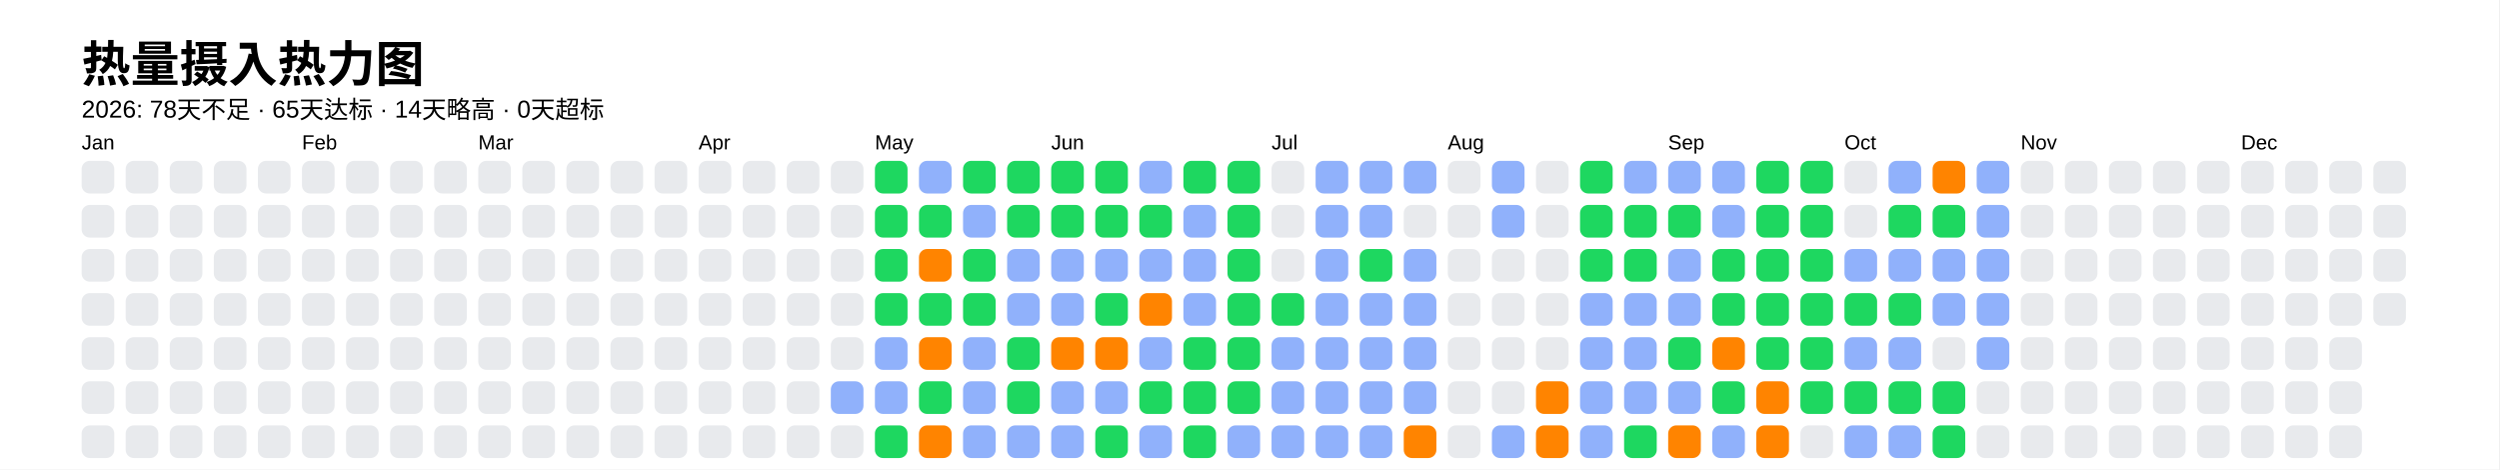
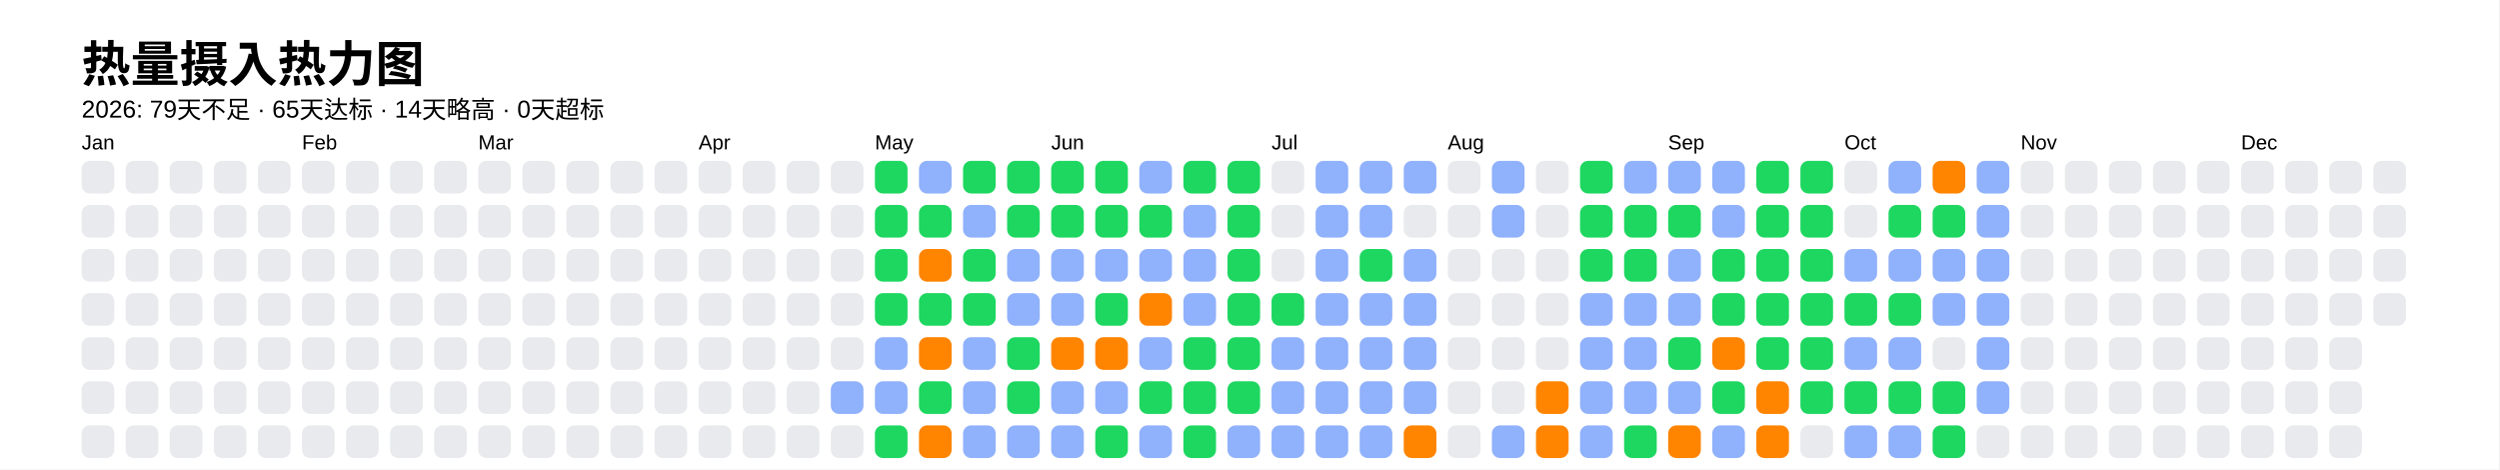
<svg xmlns="http://www.w3.org/2000/svg" style="background-color:white;" baseProfile="full" height="57.5mm" version="1.1" viewBox="0,0,306.2,57.5" width="306.2mm">
  <defs />
  <rect fill="#FFFFFF" height="57.5" width="306.2" x="0" y="0" />
  <text fill="#000000" style="font-size:6px; font-family:Arial; font-weight:bold;" x="10" y="10">热量摄入热力图</text>
-   <text fill="#000000" style="font-size:3px; font-family:Arial;" x="10" y="14.4">2026: 78天不足 · 65天达标 · 14天略高 · 0天超标</text>
+   <text fill="#000000" style="font-size:3px; font-family:Arial;" x="10" y="14.4">2026: 79天不足 · 65天达标 · 14天略高 · 0天超标</text>
  <text fill="#000000" style="font-size:2.5px; font-family:Arial" x="10" y="18.3">Jan</text>
  <rect fill="#E8EAED" height="4" rx="1" ry="1" width="4" x="10" y="19.7" />
  <rect fill="#E8EAED" height="4" rx="1" ry="1" width="4" x="10" y="25.1" />
  <rect fill="#E8EAED" height="4" rx="1" ry="1" width="4" x="10" y="30.5" />
  <rect fill="#E8EAED" height="4" rx="1" ry="1" width="4" x="10" y="35.9" />
  <rect fill="#E8EAED" height="4" rx="1" ry="1" width="4" x="10" y="41.3" />
  <rect fill="#E8EAED" height="4" rx="1" ry="1" width="4" x="10" y="46.7" />
  <rect fill="#E8EAED" height="4" rx="1" ry="1" width="4" x="10" y="52.1" />
  <rect fill="#E8EAED" height="4" rx="1" ry="1" width="4" x="15.4" y="19.7" />
  <rect fill="#E8EAED" height="4" rx="1" ry="1" width="4" x="15.4" y="25.1" />
  <rect fill="#E8EAED" height="4" rx="1" ry="1" width="4" x="15.4" y="30.5" />
  <rect fill="#E8EAED" height="4" rx="1" ry="1" width="4" x="15.4" y="35.9" />
  <rect fill="#E8EAED" height="4" rx="1" ry="1" width="4" x="15.4" y="41.3" />
  <rect fill="#E8EAED" height="4" rx="1" ry="1" width="4" x="15.4" y="46.7" />
  <rect fill="#E8EAED" height="4" rx="1" ry="1" width="4" x="15.4" y="52.1" />
  <rect fill="#E8EAED" height="4" rx="1" ry="1" width="4" x="20.8" y="19.7" />
  <rect fill="#E8EAED" height="4" rx="1" ry="1" width="4" x="20.8" y="25.1" />
  <rect fill="#E8EAED" height="4" rx="1" ry="1" width="4" x="20.8" y="30.5" />
  <rect fill="#E8EAED" height="4" rx="1" ry="1" width="4" x="20.8" y="35.9" />
  <rect fill="#E8EAED" height="4" rx="1" ry="1" width="4" x="20.8" y="41.3" />
  <rect fill="#E8EAED" height="4" rx="1" ry="1" width="4" x="20.8" y="46.7" />
  <rect fill="#E8EAED" height="4" rx="1" ry="1" width="4" x="20.8" y="52.1" />
  <rect fill="#E8EAED" height="4" rx="1" ry="1" width="4" x="26.2" y="19.7" />
  <rect fill="#E8EAED" height="4" rx="1" ry="1" width="4" x="26.2" y="25.1" />
  <rect fill="#E8EAED" height="4" rx="1" ry="1" width="4" x="26.2" y="30.5" />
  <rect fill="#E8EAED" height="4" rx="1" ry="1" width="4" x="26.2" y="35.9" />
  <rect fill="#E8EAED" height="4" rx="1" ry="1" width="4" x="26.2" y="41.3" />
  <rect fill="#E8EAED" height="4" rx="1" ry="1" width="4" x="26.2" y="46.7" />
  <rect fill="#E8EAED" height="4" rx="1" ry="1" width="4" x="26.2" y="52.1" />
  <rect fill="#E8EAED" height="4" rx="1" ry="1" width="4" x="31.6" y="19.7" />
  <rect fill="#E8EAED" height="4" rx="1" ry="1" width="4" x="31.6" y="25.1" />
  <rect fill="#E8EAED" height="4" rx="1" ry="1" width="4" x="31.6" y="30.5" />
  <rect fill="#E8EAED" height="4" rx="1" ry="1" width="4" x="31.6" y="35.9" />
  <rect fill="#E8EAED" height="4" rx="1" ry="1" width="4" x="31.6" y="41.3" />
  <rect fill="#E8EAED" height="4" rx="1" ry="1" width="4" x="31.6" y="46.7" />
  <rect fill="#E8EAED" height="4" rx="1" ry="1" width="4" x="31.6" y="52.1" />
  <text fill="#000000" style="font-size:2.5px; font-family:Arial" x="37.0" y="18.3">Feb</text>
  <rect fill="#E8EAED" height="4" rx="1" ry="1" width="4" x="37.0" y="19.7" />
  <rect fill="#E8EAED" height="4" rx="1" ry="1" width="4" x="37.0" y="25.1" />
  <rect fill="#E8EAED" height="4" rx="1" ry="1" width="4" x="37.0" y="30.5" />
  <rect fill="#E8EAED" height="4" rx="1" ry="1" width="4" x="37.0" y="35.9" />
  <rect fill="#E8EAED" height="4" rx="1" ry="1" width="4" x="37.0" y="41.3" />
  <rect fill="#E8EAED" height="4" rx="1" ry="1" width="4" x="37.0" y="46.7" />
  <rect fill="#E8EAED" height="4" rx="1" ry="1" width="4" x="37.0" y="52.1" />
  <rect fill="#E8EAED" height="4" rx="1" ry="1" width="4" x="42.4" y="19.7" />
  <rect fill="#E8EAED" height="4" rx="1" ry="1" width="4" x="42.4" y="25.1" />
  <rect fill="#E8EAED" height="4" rx="1" ry="1" width="4" x="42.4" y="30.5" />
  <rect fill="#E8EAED" height="4" rx="1" ry="1" width="4" x="42.4" y="35.9" />
  <rect fill="#E8EAED" height="4" rx="1" ry="1" width="4" x="42.4" y="41.3" />
  <rect fill="#E8EAED" height="4" rx="1" ry="1" width="4" x="42.4" y="46.7" />
  <rect fill="#E8EAED" height="4" rx="1" ry="1" width="4" x="42.4" y="52.1" />
  <rect fill="#E8EAED" height="4" rx="1" ry="1" width="4" x="47.8" y="19.7" />
  <rect fill="#E8EAED" height="4" rx="1" ry="1" width="4" x="47.8" y="25.1" />
  <rect fill="#E8EAED" height="4" rx="1" ry="1" width="4" x="47.8" y="30.5" />
  <rect fill="#E8EAED" height="4" rx="1" ry="1" width="4" x="47.8" y="35.9" />
  <rect fill="#E8EAED" height="4" rx="1" ry="1" width="4" x="47.8" y="41.3" />
  <rect fill="#E8EAED" height="4" rx="1" ry="1" width="4" x="47.8" y="46.7" />
  <rect fill="#E8EAED" height="4" rx="1" ry="1" width="4" x="47.8" y="52.1" />
  <rect fill="#E8EAED" height="4" rx="1" ry="1" width="4" x="53.2" y="19.7" />
  <rect fill="#E8EAED" height="4" rx="1" ry="1" width="4" x="53.2" y="25.1" />
  <rect fill="#E8EAED" height="4" rx="1" ry="1" width="4" x="53.2" y="30.5" />
  <rect fill="#E8EAED" height="4" rx="1" ry="1" width="4" x="53.2" y="35.9" />
  <rect fill="#E8EAED" height="4" rx="1" ry="1" width="4" x="53.2" y="41.3" />
  <rect fill="#E8EAED" height="4" rx="1" ry="1" width="4" x="53.2" y="46.7" />
  <rect fill="#E8EAED" height="4" rx="1" ry="1" width="4" x="53.2" y="52.1" />
  <text fill="#000000" style="font-size:2.5px; font-family:Arial" x="58.6" y="18.3">Mar</text>
  <rect fill="#E8EAED" height="4" rx="1" ry="1" width="4" x="58.6" y="19.7" />
  <rect fill="#E8EAED" height="4" rx="1" ry="1" width="4" x="58.6" y="25.1" />
  <rect fill="#E8EAED" height="4" rx="1" ry="1" width="4" x="58.6" y="30.5" />
  <rect fill="#E8EAED" height="4" rx="1" ry="1" width="4" x="58.6" y="35.9" />
  <rect fill="#E8EAED" height="4" rx="1" ry="1" width="4" x="58.6" y="41.3" />
  <rect fill="#E8EAED" height="4" rx="1" ry="1" width="4" x="58.6" y="46.7" />
  <rect fill="#E8EAED" height="4" rx="1" ry="1" width="4" x="58.6" y="52.1" />
  <rect fill="#E8EAED" height="4" rx="1" ry="1" width="4" x="64" y="19.7" />
  <rect fill="#E8EAED" height="4" rx="1" ry="1" width="4" x="64" y="25.1" />
  <rect fill="#E8EAED" height="4" rx="1" ry="1" width="4" x="64" y="30.5" />
  <rect fill="#E8EAED" height="4" rx="1" ry="1" width="4" x="64" y="35.9" />
  <rect fill="#E8EAED" height="4" rx="1" ry="1" width="4" x="64" y="41.3" />
  <rect fill="#E8EAED" height="4" rx="1" ry="1" width="4" x="64" y="46.7" />
  <rect fill="#E8EAED" height="4" rx="1" ry="1" width="4" x="64" y="52.1" />
  <rect fill="#E8EAED" height="4" rx="1" ry="1" width="4" x="69.4" y="19.7" />
  <rect fill="#E8EAED" height="4" rx="1" ry="1" width="4" x="69.4" y="25.1" />
  <rect fill="#E8EAED" height="4" rx="1" ry="1" width="4" x="69.4" y="30.5" />
  <rect fill="#E8EAED" height="4" rx="1" ry="1" width="4" x="69.4" y="35.9" />
  <rect fill="#E8EAED" height="4" rx="1" ry="1" width="4" x="69.4" y="41.3" />
  <rect fill="#E8EAED" height="4" rx="1" ry="1" width="4" x="69.4" y="46.7" />
  <rect fill="#E8EAED" height="4" rx="1" ry="1" width="4" x="69.4" y="52.1" />
  <rect fill="#E8EAED" height="4" rx="1" ry="1" width="4" x="74.8" y="19.7" />
  <rect fill="#E8EAED" height="4" rx="1" ry="1" width="4" x="74.8" y="25.1" />
  <rect fill="#E8EAED" height="4" rx="1" ry="1" width="4" x="74.8" y="30.5" />
  <rect fill="#E8EAED" height="4" rx="1" ry="1" width="4" x="74.8" y="35.9" />
  <rect fill="#E8EAED" height="4" rx="1" ry="1" width="4" x="74.8" y="41.3" />
  <rect fill="#E8EAED" height="4" rx="1" ry="1" width="4" x="74.8" y="46.7" />
  <rect fill="#E8EAED" height="4" rx="1" ry="1" width="4" x="74.8" y="52.1" />
  <rect fill="#E8EAED" height="4" rx="1" ry="1" width="4" x="80.2" y="19.7" />
  <rect fill="#E8EAED" height="4" rx="1" ry="1" width="4" x="80.2" y="25.1" />
  <rect fill="#E8EAED" height="4" rx="1" ry="1" width="4" x="80.2" y="30.5" />
  <rect fill="#E8EAED" height="4" rx="1" ry="1" width="4" x="80.2" y="35.9" />
  <rect fill="#E8EAED" height="4" rx="1" ry="1" width="4" x="80.2" y="41.3" />
  <rect fill="#E8EAED" height="4" rx="1" ry="1" width="4" x="80.2" y="46.7" />
  <rect fill="#E8EAED" height="4" rx="1" ry="1" width="4" x="80.2" y="52.1" />
  <text fill="#000000" style="font-size:2.5px; font-family:Arial" x="85.6" y="18.3">Apr</text>
  <rect fill="#E8EAED" height="4" rx="1" ry="1" width="4" x="85.6" y="19.7" />
  <rect fill="#E8EAED" height="4" rx="1" ry="1" width="4" x="85.6" y="25.1" />
  <rect fill="#E8EAED" height="4" rx="1" ry="1" width="4" x="85.6" y="30.5" />
  <rect fill="#E8EAED" height="4" rx="1" ry="1" width="4" x="85.6" y="35.9" />
  <rect fill="#E8EAED" height="4" rx="1" ry="1" width="4" x="85.6" y="41.3" />
  <rect fill="#E8EAED" height="4" rx="1" ry="1" width="4" x="85.6" y="46.7" />
  <rect fill="#E8EAED" height="4" rx="1" ry="1" width="4" x="85.6" y="52.1" />
  <rect fill="#E8EAED" height="4" rx="1" ry="1" width="4" x="91" y="19.7" />
  <rect fill="#E8EAED" height="4" rx="1" ry="1" width="4" x="91" y="25.1" />
  <rect fill="#E8EAED" height="4" rx="1" ry="1" width="4" x="91" y="30.5" />
  <rect fill="#E8EAED" height="4" rx="1" ry="1" width="4" x="91" y="35.9" />
  <rect fill="#E8EAED" height="4" rx="1" ry="1" width="4" x="91" y="41.3" />
  <rect fill="#E8EAED" height="4" rx="1" ry="1" width="4" x="91" y="46.7" />
  <rect fill="#E8EAED" height="4" rx="1" ry="1" width="4" x="91" y="52.1" />
  <rect fill="#E8EAED" height="4" rx="1" ry="1" width="4" x="96.4" y="19.7" />
  <rect fill="#E8EAED" height="4" rx="1" ry="1" width="4" x="96.4" y="25.1" />
  <rect fill="#E8EAED" height="4" rx="1" ry="1" width="4" x="96.4" y="30.5" />
  <rect fill="#E8EAED" height="4" rx="1" ry="1" width="4" x="96.4" y="35.9" />
  <rect fill="#E8EAED" height="4" rx="1" ry="1" width="4" x="96.4" y="41.3" />
  <rect fill="#E8EAED" height="4" rx="1" ry="1" width="4" x="96.4" y="46.7" />
  <rect fill="#E8EAED" height="4" rx="1" ry="1" width="4" x="96.4" y="52.1" />
  <rect fill="#E8EAED" height="4" rx="1" ry="1" width="4" x="101.8" y="19.7" />
  <rect fill="#E8EAED" height="4" rx="1" ry="1" width="4" x="101.8" y="25.1" />
  <rect fill="#E8EAED" height="4" rx="1" ry="1" width="4" x="101.8" y="30.5" />
  <rect fill="#E8EAED" height="4" rx="1" ry="1" width="4" x="101.8" y="35.9" />
  <rect fill="#E8EAED" height="4" rx="1" ry="1" width="4" x="101.8" y="41.3" />
  <rect fill="#90b1fb" height="4" rx="1" ry="1" width="4" x="101.8" y="46.7" />
  <rect fill="#E8EAED" height="4" rx="1" ry="1" width="4" x="101.8" y="52.1" />
  <text fill="#000000" style="font-size:2.5px; font-family:Arial" x="107.2" y="18.3">May</text>
  <rect fill="#1ed760" height="4" rx="1" ry="1" width="4" x="107.2" y="19.7" />
  <rect fill="#1ed760" height="4" rx="1" ry="1" width="4" x="107.2" y="25.1" />
  <rect fill="#1ed760" height="4" rx="1" ry="1" width="4" x="107.2" y="30.5" />
  <rect fill="#1ed760" height="4" rx="1" ry="1" width="4" x="107.2" y="35.9" />
  <rect fill="#90b1fb" height="4" rx="1" ry="1" width="4" x="107.2" y="41.3" />
  <rect fill="#90b1fb" height="4" rx="1" ry="1" width="4" x="107.2" y="46.7" />
  <rect fill="#1ed760" height="4" rx="1" ry="1" width="4" x="107.2" y="52.1" />
  <rect fill="#90b1fb" height="4" rx="1" ry="1" width="4" x="112.6" y="19.7" />
  <rect fill="#1ed760" height="4" rx="1" ry="1" width="4" x="112.6" y="25.1" />
  <rect fill="#ff8400" height="4" rx="1" ry="1" width="4" x="112.6" y="30.5" />
  <rect fill="#1ed760" height="4" rx="1" ry="1" width="4" x="112.6" y="35.9" />
  <rect fill="#ff8400" height="4" rx="1" ry="1" width="4" x="112.6" y="41.3" />
  <rect fill="#1ed760" height="4" rx="1" ry="1" width="4" x="112.6" y="46.7" />
  <rect fill="#ff8400" height="4" rx="1" ry="1" width="4" x="112.6" y="52.1" />
  <rect fill="#1ed760" height="4" rx="1" ry="1" width="4" x="118" y="19.7" />
  <rect fill="#90b1fb" height="4" rx="1" ry="1" width="4" x="118" y="25.1" />
  <rect fill="#1ed760" height="4" rx="1" ry="1" width="4" x="118" y="30.5" />
  <rect fill="#1ed760" height="4" rx="1" ry="1" width="4" x="118" y="35.9" />
  <rect fill="#90b1fb" height="4" rx="1" ry="1" width="4" x="118" y="41.3" />
  <rect fill="#90b1fb" height="4" rx="1" ry="1" width="4" x="118" y="46.7" />
  <rect fill="#90b1fb" height="4" rx="1" ry="1" width="4" x="118" y="52.1" />
  <rect fill="#1ed760" height="4" rx="1" ry="1" width="4" x="123.4" y="19.7" />
  <rect fill="#1ed760" height="4" rx="1" ry="1" width="4" x="123.4" y="25.1" />
  <rect fill="#90b1fb" height="4" rx="1" ry="1" width="4" x="123.4" y="30.5" />
  <rect fill="#90b1fb" height="4" rx="1" ry="1" width="4" x="123.4" y="35.9" />
  <rect fill="#1ed760" height="4" rx="1" ry="1" width="4" x="123.4" y="41.3" />
  <rect fill="#1ed760" height="4" rx="1" ry="1" width="4" x="123.4" y="46.7" />
  <rect fill="#90b1fb" height="4" rx="1" ry="1" width="4" x="123.4" y="52.1" />
  <text fill="#000000" style="font-size:2.5px; font-family:Arial" x="128.8" y="18.3">Jun</text>
  <rect fill="#1ed760" height="4" rx="1" ry="1" width="4" x="128.8" y="19.7" />
  <rect fill="#1ed760" height="4" rx="1" ry="1" width="4" x="128.8" y="25.1" />
  <rect fill="#90b1fb" height="4" rx="1" ry="1" width="4" x="128.8" y="30.5" />
  <rect fill="#90b1fb" height="4" rx="1" ry="1" width="4" x="128.8" y="35.9" />
  <rect fill="#ff8400" height="4" rx="1" ry="1" width="4" x="128.8" y="41.3" />
  <rect fill="#90b1fb" height="4" rx="1" ry="1" width="4" x="128.8" y="46.7" />
  <rect fill="#90b1fb" height="4" rx="1" ry="1" width="4" x="128.8" y="52.1" />
  <rect fill="#1ed760" height="4" rx="1" ry="1" width="4" x="134.2" y="19.7" />
  <rect fill="#1ed760" height="4" rx="1" ry="1" width="4" x="134.2" y="25.1" />
  <rect fill="#90b1fb" height="4" rx="1" ry="1" width="4" x="134.2" y="30.5" />
  <rect fill="#1ed760" height="4" rx="1" ry="1" width="4" x="134.2" y="35.9" />
  <rect fill="#ff8400" height="4" rx="1" ry="1" width="4" x="134.2" y="41.3" />
  <rect fill="#90b1fb" height="4" rx="1" ry="1" width="4" x="134.2" y="46.7" />
  <rect fill="#1ed760" height="4" rx="1" ry="1" width="4" x="134.2" y="52.1" />
  <rect fill="#90b1fb" height="4" rx="1" ry="1" width="4" x="139.6" y="19.7" />
  <rect fill="#1ed760" height="4" rx="1" ry="1" width="4" x="139.6" y="25.1" />
  <rect fill="#90b1fb" height="4" rx="1" ry="1" width="4" x="139.6" y="30.5" />
  <rect fill="#ff8400" height="4" rx="1" ry="1" width="4" x="139.6" y="35.9" />
  <rect fill="#90b1fb" height="4" rx="1" ry="1" width="4" x="139.6" y="41.3" />
  <rect fill="#1ed760" height="4" rx="1" ry="1" width="4" x="139.6" y="46.7" />
  <rect fill="#90b1fb" height="4" rx="1" ry="1" width="4" x="139.6" y="52.1" />
  <rect fill="#1ed760" height="4" rx="1" ry="1" width="4" x="145" y="19.7" />
  <rect fill="#90b1fb" height="4" rx="1" ry="1" width="4" x="145" y="25.1" />
  <rect fill="#90b1fb" height="4" rx="1" ry="1" width="4" x="145" y="30.5" />
  <rect fill="#90b1fb" height="4" rx="1" ry="1" width="4" x="145" y="35.9" />
  <rect fill="#1ed760" height="4" rx="1" ry="1" width="4" x="145" y="41.3" />
  <rect fill="#1ed760" height="4" rx="1" ry="1" width="4" x="145" y="46.7" />
  <rect fill="#1ed760" height="4" rx="1" ry="1" width="4" x="145" y="52.1" />
  <rect fill="#1ed760" height="4" rx="1" ry="1" width="4" x="150.4" y="19.7" />
  <rect fill="#1ed760" height="4" rx="1" ry="1" width="4" x="150.4" y="25.1" />
  <rect fill="#1ed760" height="4" rx="1" ry="1" width="4" x="150.4" y="30.5" />
  <rect fill="#1ed760" height="4" rx="1" ry="1" width="4" x="150.4" y="35.9" />
  <rect fill="#1ed760" height="4" rx="1" ry="1" width="4" x="150.4" y="41.3" />
  <rect fill="#1ed760" height="4" rx="1" ry="1" width="4" x="150.4" y="46.7" />
  <rect fill="#90b1fb" height="4" rx="1" ry="1" width="4" x="150.4" y="52.1" />
  <text fill="#000000" style="font-size:2.5px; font-family:Arial" x="155.8" y="18.3">Jul</text>
  <rect fill="#E8EAED" height="4" rx="1" ry="1" width="4" x="155.8" y="19.7" />
  <rect fill="#E8EAED" height="4" rx="1" ry="1" width="4" x="155.8" y="25.1" />
  <rect fill="#E8EAED" height="4" rx="1" ry="1" width="4" x="155.8" y="30.5" />
  <rect fill="#1ed760" height="4" rx="1" ry="1" width="4" x="155.8" y="35.9" />
  <rect fill="#90b1fb" height="4" rx="1" ry="1" width="4" x="155.8" y="41.3" />
  <rect fill="#90b1fb" height="4" rx="1" ry="1" width="4" x="155.8" y="46.7" />
  <rect fill="#90b1fb" height="4" rx="1" ry="1" width="4" x="155.8" y="52.1" />
  <rect fill="#90b1fb" height="4" rx="1" ry="1" width="4" x="161.2" y="19.7" />
  <rect fill="#90b1fb" height="4" rx="1" ry="1" width="4" x="161.2" y="25.1" />
  <rect fill="#90b1fb" height="4" rx="1" ry="1" width="4" x="161.2" y="30.5" />
  <rect fill="#90b1fb" height="4" rx="1" ry="1" width="4" x="161.2" y="35.9" />
  <rect fill="#90b1fb" height="4" rx="1" ry="1" width="4" x="161.2" y="41.3" />
  <rect fill="#90b1fb" height="4" rx="1" ry="1" width="4" x="161.2" y="46.7" />
  <rect fill="#90b1fb" height="4" rx="1" ry="1" width="4" x="161.2" y="52.1" />
  <rect fill="#90b1fb" height="4" rx="1" ry="1" width="4" x="166.6" y="19.7" />
  <rect fill="#90b1fb" height="4" rx="1" ry="1" width="4" x="166.6" y="25.1" />
  <rect fill="#1ed760" height="4" rx="1" ry="1" width="4" x="166.6" y="30.5" />
  <rect fill="#90b1fb" height="4" rx="1" ry="1" width="4" x="166.6" y="35.9" />
  <rect fill="#90b1fb" height="4" rx="1" ry="1" width="4" x="166.6" y="41.3" />
  <rect fill="#90b1fb" height="4" rx="1" ry="1" width="4" x="166.6" y="46.7" />
  <rect fill="#90b1fb" height="4" rx="1" ry="1" width="4" x="166.6" y="52.1" />
  <rect fill="#90b1fb" height="4" rx="1" ry="1" width="4" x="172" y="19.7" />
  <rect fill="#E8EAED" height="4" rx="1" ry="1" width="4" x="172" y="25.1" />
  <rect fill="#90b1fb" height="4" rx="1" ry="1" width="4" x="172" y="30.5" />
  <rect fill="#90b1fb" height="4" rx="1" ry="1" width="4" x="172" y="35.9" />
  <rect fill="#90b1fb" height="4" rx="1" ry="1" width="4" x="172" y="41.3" />
  <rect fill="#90b1fb" height="4" rx="1" ry="1" width="4" x="172" y="46.7" />
  <rect fill="#ff8400" height="4" rx="1" ry="1" width="4" x="172" y="52.1" />
  <text fill="#000000" style="font-size:2.5px; font-family:Arial" x="177.4" y="18.3">Aug</text>
  <rect fill="#E8EAED" height="4" rx="1" ry="1" width="4" x="177.4" y="19.7" />
  <rect fill="#E8EAED" height="4" rx="1" ry="1" width="4" x="177.4" y="25.1" />
  <rect fill="#E8EAED" height="4" rx="1" ry="1" width="4" x="177.4" y="30.5" />
  <rect fill="#E8EAED" height="4" rx="1" ry="1" width="4" x="177.4" y="35.9" />
  <rect fill="#E8EAED" height="4" rx="1" ry="1" width="4" x="177.4" y="41.3" />
  <rect fill="#E8EAED" height="4" rx="1" ry="1" width="4" x="177.4" y="46.7" />
  <rect fill="#E8EAED" height="4" rx="1" ry="1" width="4" x="177.4" y="52.1" />
  <rect fill="#90b1fb" height="4" rx="1" ry="1" width="4" x="182.8" y="19.7" />
  <rect fill="#90b1fb" height="4" rx="1" ry="1" width="4" x="182.8" y="25.1" />
  <rect fill="#E8EAED" height="4" rx="1" ry="1" width="4" x="182.8" y="30.5" />
  <rect fill="#E8EAED" height="4" rx="1" ry="1" width="4" x="182.8" y="35.9" />
  <rect fill="#E8EAED" height="4" rx="1" ry="1" width="4" x="182.8" y="41.3" />
  <rect fill="#E8EAED" height="4" rx="1" ry="1" width="4" x="182.8" y="46.7" />
  <rect fill="#90b1fb" height="4" rx="1" ry="1" width="4" x="182.8" y="52.1" />
  <rect fill="#E8EAED" height="4" rx="1" ry="1" width="4" x="188.2" y="19.7" />
  <rect fill="#E8EAED" height="4" rx="1" ry="1" width="4" x="188.2" y="25.1" />
  <rect fill="#E8EAED" height="4" rx="1" ry="1" width="4" x="188.2" y="30.5" />
  <rect fill="#E8EAED" height="4" rx="1" ry="1" width="4" x="188.2" y="35.9" />
  <rect fill="#E8EAED" height="4" rx="1" ry="1" width="4" x="188.2" y="41.3" />
  <rect fill="#ff8400" height="4" rx="1" ry="1" width="4" x="188.2" y="46.7" />
  <rect fill="#ff8400" height="4" rx="1" ry="1" width="4" x="188.2" y="52.1" />
  <rect fill="#1ed760" height="4" rx="1" ry="1" width="4" x="193.6" y="19.7" />
  <rect fill="#1ed760" height="4" rx="1" ry="1" width="4" x="193.6" y="25.1" />
  <rect fill="#1ed760" height="4" rx="1" ry="1" width="4" x="193.6" y="30.5" />
  <rect fill="#90b1fb" height="4" rx="1" ry="1" width="4" x="193.6" y="35.9" />
  <rect fill="#90b1fb" height="4" rx="1" ry="1" width="4" x="193.6" y="41.3" />
  <rect fill="#90b1fb" height="4" rx="1" ry="1" width="4" x="193.6" y="46.7" />
  <rect fill="#90b1fb" height="4" rx="1" ry="1" width="4" x="193.6" y="52.1" />
  <rect fill="#90b1fb" height="4" rx="1" ry="1" width="4" x="199" y="19.7" />
  <rect fill="#1ed760" height="4" rx="1" ry="1" width="4" x="199" y="25.1" />
  <rect fill="#1ed760" height="4" rx="1" ry="1" width="4" x="199" y="30.5" />
  <rect fill="#90b1fb" height="4" rx="1" ry="1" width="4" x="199" y="35.9" />
  <rect fill="#90b1fb" height="4" rx="1" ry="1" width="4" x="199" y="41.3" />
  <rect fill="#90b1fb" height="4" rx="1" ry="1" width="4" x="199" y="46.7" />
  <rect fill="#1ed760" height="4" rx="1" ry="1" width="4" x="199" y="52.1" />
  <text fill="#000000" style="font-size:2.5px; font-family:Arial" x="204.4" y="18.3">Sep</text>
  <rect fill="#90b1fb" height="4" rx="1" ry="1" width="4" x="204.4" y="19.7" />
  <rect fill="#1ed760" height="4" rx="1" ry="1" width="4" x="204.4" y="25.1" />
  <rect fill="#90b1fb" height="4" rx="1" ry="1" width="4" x="204.4" y="30.5" />
  <rect fill="#90b1fb" height="4" rx="1" ry="1" width="4" x="204.4" y="35.9" />
  <rect fill="#1ed760" height="4" rx="1" ry="1" width="4" x="204.4" y="41.3" />
  <rect fill="#90b1fb" height="4" rx="1" ry="1" width="4" x="204.4" y="46.7" />
  <rect fill="#ff8400" height="4" rx="1" ry="1" width="4" x="204.4" y="52.1" />
  <rect fill="#90b1fb" height="4" rx="1" ry="1" width="4" x="209.8" y="19.7" />
  <rect fill="#90b1fb" height="4" rx="1" ry="1" width="4" x="209.8" y="25.1" />
  <rect fill="#1ed760" height="4" rx="1" ry="1" width="4" x="209.8" y="30.5" />
  <rect fill="#1ed760" height="4" rx="1" ry="1" width="4" x="209.8" y="35.9" />
  <rect fill="#ff8400" height="4" rx="1" ry="1" width="4" x="209.8" y="41.3" />
  <rect fill="#1ed760" height="4" rx="1" ry="1" width="4" x="209.8" y="46.7" />
  <rect fill="#90b1fb" height="4" rx="1" ry="1" width="4" x="209.8" y="52.1" />
  <rect fill="#1ed760" height="4" rx="1" ry="1" width="4" x="215.2" y="19.7" />
  <rect fill="#1ed760" height="4" rx="1" ry="1" width="4" x="215.2" y="25.1" />
  <rect fill="#1ed760" height="4" rx="1" ry="1" width="4" x="215.2" y="30.5" />
  <rect fill="#1ed760" height="4" rx="1" ry="1" width="4" x="215.2" y="35.9" />
  <rect fill="#1ed760" height="4" rx="1" ry="1" width="4" x="215.2" y="41.3" />
  <rect fill="#ff8400" height="4" rx="1" ry="1" width="4" x="215.2" y="46.7" />
  <rect fill="#ff8400" height="4" rx="1" ry="1" width="4" x="215.2" y="52.1" />
  <rect fill="#1ed760" height="4" rx="1" ry="1" width="4" x="220.6" y="19.7" />
  <rect fill="#1ed760" height="4" rx="1" ry="1" width="4" x="220.6" y="25.1" />
  <rect fill="#1ed760" height="4" rx="1" ry="1" width="4" x="220.6" y="30.5" />
  <rect fill="#1ed760" height="4" rx="1" ry="1" width="4" x="220.6" y="35.9" />
  <rect fill="#1ed760" height="4" rx="1" ry="1" width="4" x="220.6" y="41.3" />
  <rect fill="#1ed760" height="4" rx="1" ry="1" width="4" x="220.6" y="46.7" />
  <rect fill="#E8EAED" height="4" rx="1" ry="1" width="4" x="220.6" y="52.1" />
  <text fill="#000000" style="font-size:2.5px; font-family:Arial" x="226" y="18.3">Oct</text>
  <rect fill="#E8EAED" height="4" rx="1" ry="1" width="4" x="226" y="19.7" />
  <rect fill="#E8EAED" height="4" rx="1" ry="1" width="4" x="226" y="25.1" />
  <rect fill="#90b1fb" height="4" rx="1" ry="1" width="4" x="226" y="30.5" />
  <rect fill="#1ed760" height="4" rx="1" ry="1" width="4" x="226" y="35.9" />
  <rect fill="#90b1fb" height="4" rx="1" ry="1" width="4" x="226" y="41.3" />
  <rect fill="#1ed760" height="4" rx="1" ry="1" width="4" x="226" y="46.7" />
  <rect fill="#90b1fb" height="4" rx="1" ry="1" width="4" x="226" y="52.1" />
  <rect fill="#90b1fb" height="4" rx="1" ry="1" width="4" x="231.4" y="19.7" />
  <rect fill="#1ed760" height="4" rx="1" ry="1" width="4" x="231.4" y="25.1" />
  <rect fill="#90b1fb" height="4" rx="1" ry="1" width="4" x="231.4" y="30.5" />
  <rect fill="#1ed760" height="4" rx="1" ry="1" width="4" x="231.4" y="35.9" />
  <rect fill="#90b1fb" height="4" rx="1" ry="1" width="4" x="231.4" y="41.3" />
  <rect fill="#1ed760" height="4" rx="1" ry="1" width="4" x="231.4" y="46.7" />
  <rect fill="#90b1fb" height="4" rx="1" ry="1" width="4" x="231.4" y="52.1" />
  <rect fill="#ff8400" height="4" rx="1" ry="1" width="4" x="236.8" y="19.7" />
  <rect fill="#1ed760" height="4" rx="1" ry="1" width="4" x="236.8" y="25.1" />
  <rect fill="#90b1fb" height="4" rx="1" ry="1" width="4" x="236.8" y="30.5" />
  <rect fill="#90b1fb" height="4" rx="1" ry="1" width="4" x="236.8" y="35.9" />
  <rect fill="#E8EAED" height="4" rx="1" ry="1" width="4" x="236.8" y="41.3" />
  <rect fill="#1ed760" height="4" rx="1" ry="1" width="4" x="236.8" y="46.7" />
  <rect fill="#1ed760" height="4" rx="1" ry="1" width="4" x="236.8" y="52.1" />
  <rect fill="#90b1fb" height="4" rx="1" ry="1" width="4" x="242.2" y="19.7" />
  <rect fill="#90b1fb" height="4" rx="1" ry="1" width="4" x="242.2" y="25.1" />
  <rect fill="#90b1fb" height="4" rx="1" ry="1" width="4" x="242.2" y="30.5" />
  <rect fill="#90b1fb" height="4" rx="1" ry="1" width="4" x="242.2" y="35.9" />
  <rect fill="#90b1fb" height="4" rx="1" ry="1" width="4" x="242.2" y="41.3" />
-   <rect fill="#E8EAED" height="4" rx="1" ry="1" width="4" x="242.2" y="46.7" />
+   <rect fill="#90b1fb" height="4" rx="1" ry="1" width="4" x="242.2" y="46.7" />
  <rect fill="#E8EAED" height="4" rx="1" ry="1" width="4" x="242.2" y="52.1" />
  <text fill="#000000" style="font-size:2.5px; font-family:Arial" x="247.6" y="18.3">Nov</text>
  <rect fill="#E8EAED" height="4" rx="1" ry="1" width="4" x="247.6" y="19.7" />
  <rect fill="#E8EAED" height="4" rx="1" ry="1" width="4" x="247.6" y="25.1" />
  <rect fill="#E8EAED" height="4" rx="1" ry="1" width="4" x="247.6" y="30.5" />
  <rect fill="#E8EAED" height="4" rx="1" ry="1" width="4" x="247.6" y="35.9" />
  <rect fill="#E8EAED" height="4" rx="1" ry="1" width="4" x="247.6" y="41.3" />
  <rect fill="#E8EAED" height="4" rx="1" ry="1" width="4" x="247.6" y="46.7" />
  <rect fill="#E8EAED" height="4" rx="1" ry="1" width="4" x="247.6" y="52.1" />
  <rect fill="#E8EAED" height="4" rx="1" ry="1" width="4" x="253" y="19.7" />
  <rect fill="#E8EAED" height="4" rx="1" ry="1" width="4" x="253" y="25.1" />
  <rect fill="#E8EAED" height="4" rx="1" ry="1" width="4" x="253" y="30.5" />
  <rect fill="#E8EAED" height="4" rx="1" ry="1" width="4" x="253" y="35.9" />
  <rect fill="#E8EAED" height="4" rx="1" ry="1" width="4" x="253" y="41.3" />
  <rect fill="#E8EAED" height="4" rx="1" ry="1" width="4" x="253" y="46.7" />
  <rect fill="#E8EAED" height="4" rx="1" ry="1" width="4" x="253" y="52.1" />
  <rect fill="#E8EAED" height="4" rx="1" ry="1" width="4" x="258.4" y="19.7" />
  <rect fill="#E8EAED" height="4" rx="1" ry="1" width="4" x="258.4" y="25.1" />
  <rect fill="#E8EAED" height="4" rx="1" ry="1" width="4" x="258.4" y="30.5" />
  <rect fill="#E8EAED" height="4" rx="1" ry="1" width="4" x="258.4" y="35.9" />
  <rect fill="#E8EAED" height="4" rx="1" ry="1" width="4" x="258.4" y="41.3" />
  <rect fill="#E8EAED" height="4" rx="1" ry="1" width="4" x="258.4" y="46.7" />
  <rect fill="#E8EAED" height="4" rx="1" ry="1" width="4" x="258.4" y="52.1" />
  <rect fill="#E8EAED" height="4" rx="1" ry="1" width="4" x="263.8" y="19.7" />
  <rect fill="#E8EAED" height="4" rx="1" ry="1" width="4" x="263.8" y="25.1" />
  <rect fill="#E8EAED" height="4" rx="1" ry="1" width="4" x="263.8" y="30.5" />
  <rect fill="#E8EAED" height="4" rx="1" ry="1" width="4" x="263.8" y="35.9" />
  <rect fill="#E8EAED" height="4" rx="1" ry="1" width="4" x="263.8" y="41.3" />
  <rect fill="#E8EAED" height="4" rx="1" ry="1" width="4" x="263.8" y="46.7" />
  <rect fill="#E8EAED" height="4" rx="1" ry="1" width="4" x="263.8" y="52.1" />
  <rect fill="#E8EAED" height="4" rx="1" ry="1" width="4" x="269.2" y="19.7" />
  <rect fill="#E8EAED" height="4" rx="1" ry="1" width="4" x="269.2" y="25.1" />
  <rect fill="#E8EAED" height="4" rx="1" ry="1" width="4" x="269.2" y="30.5" />
  <rect fill="#E8EAED" height="4" rx="1" ry="1" width="4" x="269.2" y="35.9" />
  <rect fill="#E8EAED" height="4" rx="1" ry="1" width="4" x="269.2" y="41.3" />
  <rect fill="#E8EAED" height="4" rx="1" ry="1" width="4" x="269.2" y="46.7" />
  <rect fill="#E8EAED" height="4" rx="1" ry="1" width="4" x="269.2" y="52.1" />
  <text fill="#000000" style="font-size:2.5px; font-family:Arial" x="274.6" y="18.3">Dec</text>
  <rect fill="#E8EAED" height="4" rx="1" ry="1" width="4" x="274.6" y="19.7" />
  <rect fill="#E8EAED" height="4" rx="1" ry="1" width="4" x="274.6" y="25.1" />
  <rect fill="#E8EAED" height="4" rx="1" ry="1" width="4" x="274.6" y="30.5" />
  <rect fill="#E8EAED" height="4" rx="1" ry="1" width="4" x="274.6" y="35.9" />
  <rect fill="#E8EAED" height="4" rx="1" ry="1" width="4" x="274.6" y="41.3" />
  <rect fill="#E8EAED" height="4" rx="1" ry="1" width="4" x="274.6" y="46.7" />
  <rect fill="#E8EAED" height="4" rx="1" ry="1" width="4" x="274.6" y="52.1" />
  <rect fill="#E8EAED" height="4" rx="1" ry="1" width="4" x="280" y="19.7" />
  <rect fill="#E8EAED" height="4" rx="1" ry="1" width="4" x="280" y="25.1" />
  <rect fill="#E8EAED" height="4" rx="1" ry="1" width="4" x="280" y="30.5" />
  <rect fill="#E8EAED" height="4" rx="1" ry="1" width="4" x="280" y="35.9" />
  <rect fill="#E8EAED" height="4" rx="1" ry="1" width="4" x="280" y="41.3" />
  <rect fill="#E8EAED" height="4" rx="1" ry="1" width="4" x="280" y="46.7" />
  <rect fill="#E8EAED" height="4" rx="1" ry="1" width="4" x="280" y="52.1" />
  <rect fill="#E8EAED" height="4" rx="1" ry="1" width="4" x="285.4" y="19.7" />
  <rect fill="#E8EAED" height="4" rx="1" ry="1" width="4" x="285.4" y="25.1" />
  <rect fill="#E8EAED" height="4" rx="1" ry="1" width="4" x="285.4" y="30.5" />
  <rect fill="#E8EAED" height="4" rx="1" ry="1" width="4" x="285.4" y="35.9" />
  <rect fill="#E8EAED" height="4" rx="1" ry="1" width="4" x="285.4" y="41.3" />
  <rect fill="#E8EAED" height="4" rx="1" ry="1" width="4" x="285.4" y="46.7" />
  <rect fill="#E8EAED" height="4" rx="1" ry="1" width="4" x="285.4" y="52.1" />
  <rect fill="#E8EAED" height="4" rx="1" ry="1" width="4" x="290.8" y="19.7" />
  <rect fill="#E8EAED" height="4" rx="1" ry="1" width="4" x="290.8" y="25.1" />
  <rect fill="#E8EAED" height="4" rx="1" ry="1" width="4" x="290.8" y="30.5" />
  <rect fill="#E8EAED" height="4" rx="1" ry="1" width="4" x="290.8" y="35.9" />
</svg>
